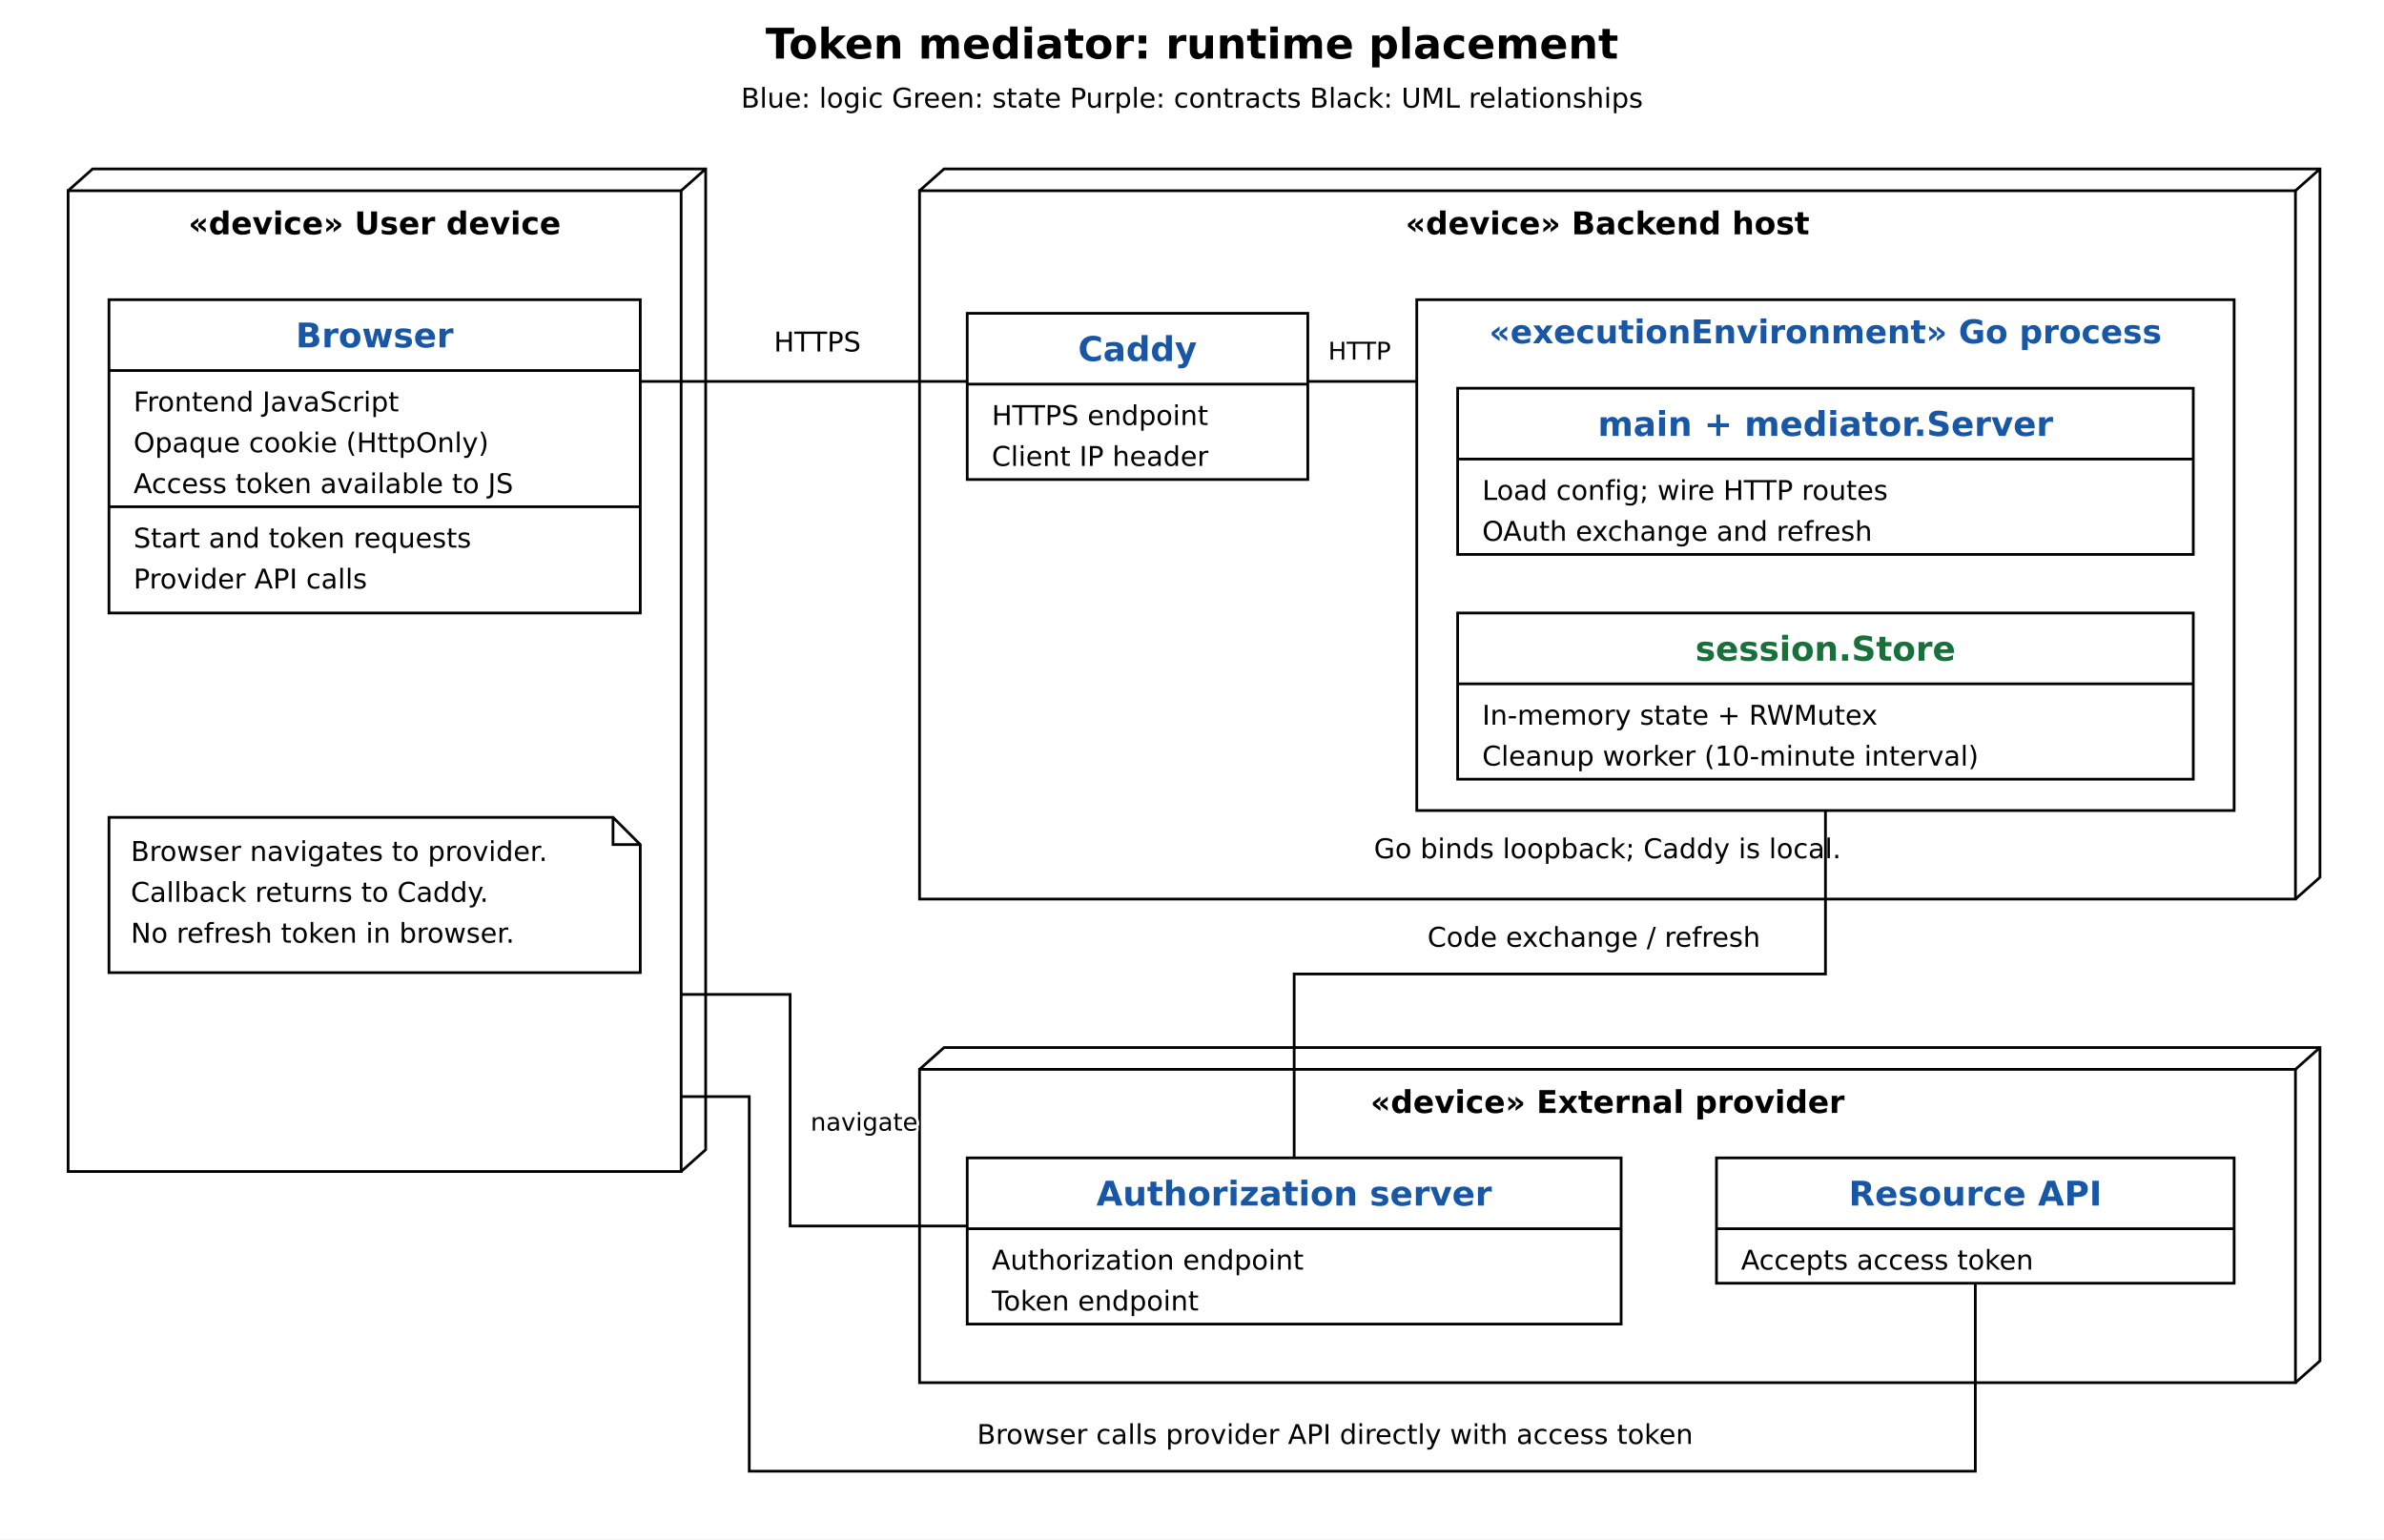
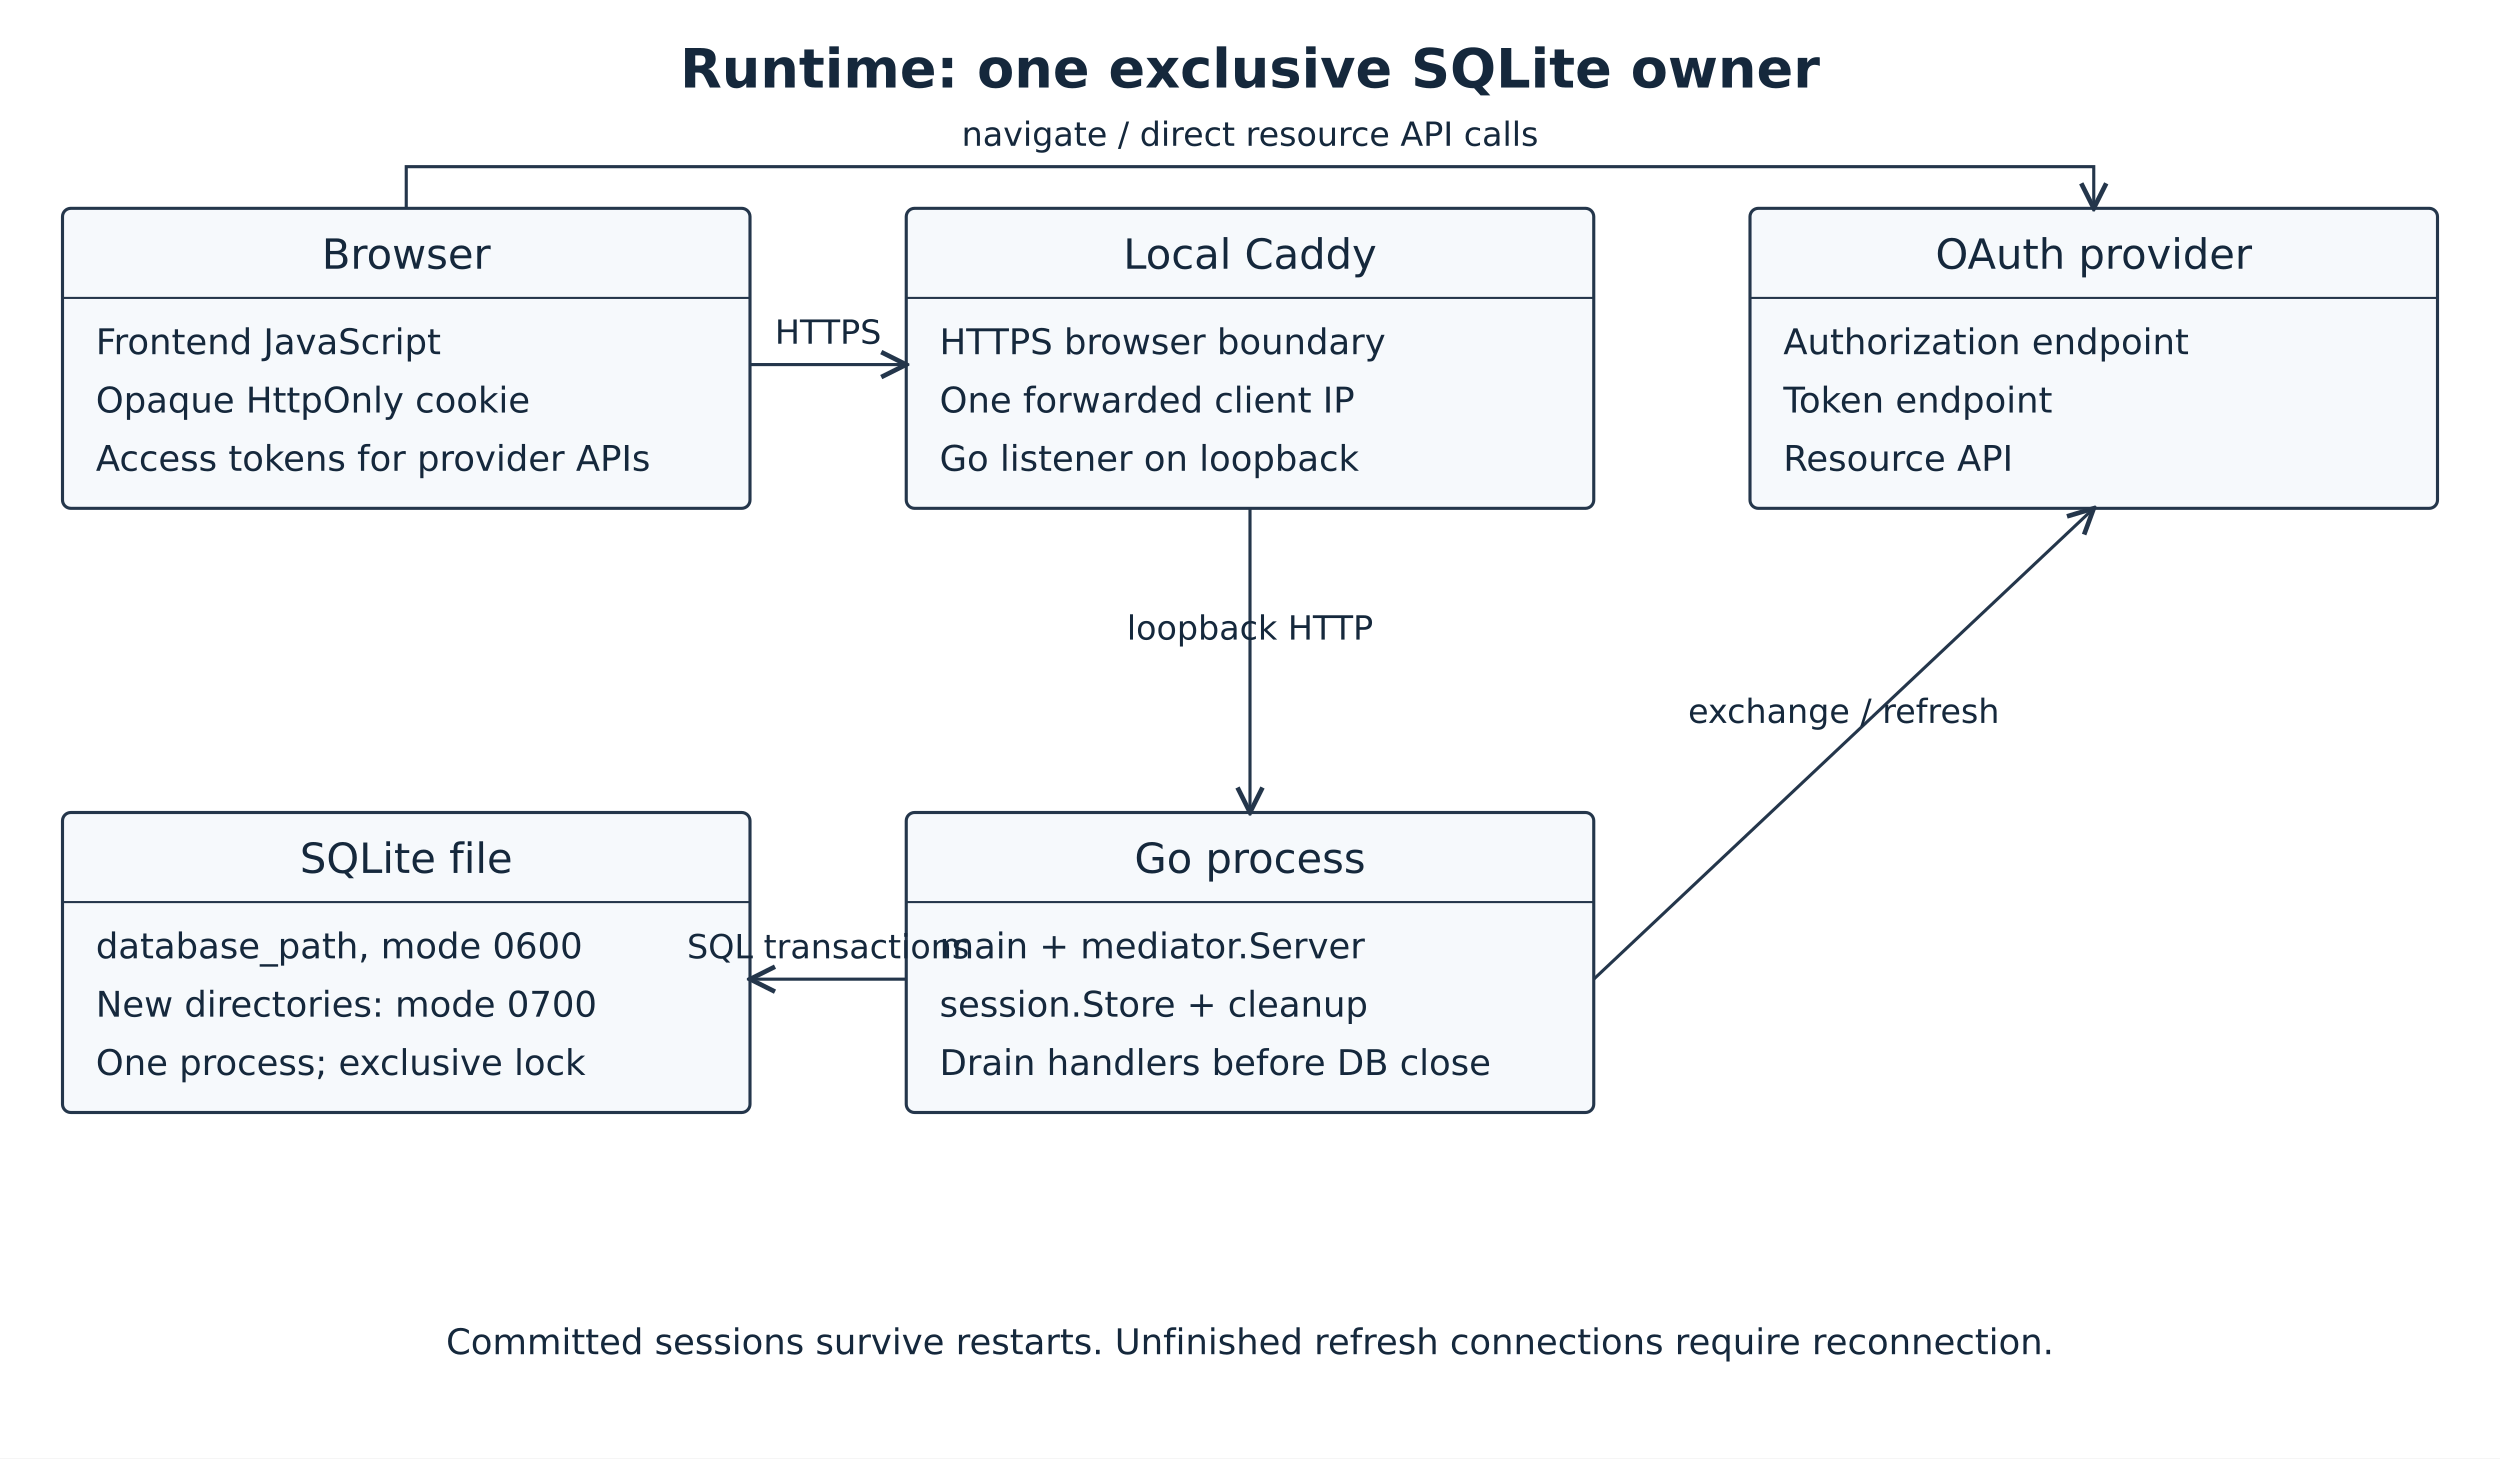
- <svg xmlns="http://www.w3.org/2000/svg" width="1750" height="1130" viewBox="0 0 1750 1130" role="img" aria-labelledby="title">
+ <svg xmlns="http://www.w3.org/2000/svg" width="1200" height="700" viewBox="0 0 1200 700" role="img" aria-labelledby="title desc">
  <defs>
-     <marker id="open" markerWidth="14" markerHeight="14" refX="12" refY="7" orient="auto">
-       <path d="M2 2 L12 7 L2 12" fill="none" stroke="black" stroke-width="1.5" />
-     </marker>
-     <marker id="filled" markerWidth="14" markerHeight="14" refX="12" refY="7" orient="auto">
-       <path d="M2 2 L12 7 L2 12 Z" fill="black" />
+     <marker id="arrow" markerWidth="10" markerHeight="10" refX="9" refY="5" orient="auto">
+       <path d="M1 1 L9 5 L1 9" fill="none" stroke="#24364b" stroke-width="1.5" />
    </marker>
  </defs>
-   <rect width="1750" height="1130" fill="white" />
-   <g font-family="DejaVu Sans, sans-serif" fill="black">
-     <text x="875.0" y="43" font-size="31" fill="black" text-anchor="middle" font-weight="bold" paint-order="stroke" stroke="white" stroke-width="4" stroke-linejoin="round">Token mediator: runtime placement</text>
-     <text x="875.0" y="79" font-size="20" fill="black" text-anchor="middle" paint-order="stroke" stroke="white" stroke-width="4" stroke-linejoin="round">Blue: logic    Green: state    Purple: contracts    Black: UML relationships</text>
-     <rect x="50" y="140" width="450" height="720" fill="white" stroke="black" stroke-width="2" />
-     <path d="M50 140 l18 -16 h450 v720 l-18 16 M500 140 l18 -16" fill="none" stroke="black" stroke-width="2" />
-     <text x="275.0" y="172" font-size="23" fill="black" text-anchor="middle" font-weight="bold" paint-order="stroke" stroke="white" stroke-width="4" stroke-linejoin="round">«device» User device</text>
-     <rect x="80" y="220" width="390" height="230" fill="white" stroke="black" stroke-width="2" />
-     <text x="275.0" y="255" font-size="25" fill="#1856a6" text-anchor="middle" font-weight="bold" paint-order="stroke" stroke="white" stroke-width="4" stroke-linejoin="round">Browser</text>
-     <path d="M80 272 H470" fill="none" stroke="black" stroke-width="2" />
-     <text x="98" y="302" font-size="20" fill="black" text-anchor="start" paint-order="stroke" stroke="white" stroke-width="4" stroke-linejoin="round">Frontend JavaScript</text>
-     <text x="98" y="332" font-size="20" fill="black" text-anchor="start" paint-order="stroke" stroke="white" stroke-width="4" stroke-linejoin="round">Opaque cookie (HttpOnly)</text>
-     <text x="98" y="362" font-size="20" fill="black" text-anchor="start" paint-order="stroke" stroke="white" stroke-width="4" stroke-linejoin="round">Access token available to JS</text>
-     <path d="M80 372 H470" fill="none" stroke="black" stroke-width="2" />
-     <text x="98" y="402" font-size="20" fill="black" text-anchor="start" paint-order="stroke" stroke="white" stroke-width="4" stroke-linejoin="round">Start and token requests</text>
-     <text x="98" y="432" font-size="20" fill="black" text-anchor="start" paint-order="stroke" stroke="white" stroke-width="4" stroke-linejoin="round">Provider API calls</text>
-     <path d="M80 600 H450 L470 620 V714 H80 Z M450 600 V620 H470" fill="white" stroke="black" stroke-width="2" />
-     <text x="96" y="632" font-size="20" fill="black" text-anchor="start" paint-order="stroke" stroke="white" stroke-width="4" stroke-linejoin="round">Browser navigates to provider.</text>
-     <text x="96" y="662" font-size="20" fill="black" text-anchor="start" paint-order="stroke" stroke="white" stroke-width="4" stroke-linejoin="round">Callback returns to Caddy.</text>
-     <text x="96" y="692" font-size="20" fill="black" text-anchor="start" paint-order="stroke" stroke="white" stroke-width="4" stroke-linejoin="round">No refresh token in browser.</text>
-     <rect x="675" y="140" width="1010" height="520" fill="white" stroke="black" stroke-width="2" />
-     <path d="M675 140 l18 -16 h1010 v520 l-18 16 M1685 140 l18 -16" fill="none" stroke="black" stroke-width="2" />
-     <text x="1180.0" y="172" font-size="23" fill="black" text-anchor="middle" font-weight="bold" paint-order="stroke" stroke="white" stroke-width="4" stroke-linejoin="round">«device» Backend host</text>
-     <rect x="710" y="230" width="250" height="122" fill="white" stroke="black" stroke-width="2" />
-     <text x="835.0" y="265" font-size="25" fill="#1856a6" text-anchor="middle" font-weight="bold" paint-order="stroke" stroke="white" stroke-width="4" stroke-linejoin="round">Caddy</text>
-     <path d="M710 282 H960" fill="none" stroke="black" stroke-width="2" />
-     <text x="728" y="312" font-size="20" fill="black" text-anchor="start" paint-order="stroke" stroke="white" stroke-width="4" stroke-linejoin="round">HTTPS endpoint</text>
-     <text x="728" y="342" font-size="20" fill="black" text-anchor="start" paint-order="stroke" stroke="white" stroke-width="4" stroke-linejoin="round">Client IP header</text>
-     <rect x="1040" y="220" width="600" height="375" fill="white" stroke="black" stroke-width="2" />
-     <text x="1340" y="252" font-size="24" fill="#1856a6" text-anchor="middle" font-weight="bold" paint-order="stroke" stroke="white" stroke-width="4" stroke-linejoin="round">«executionEnvironment» Go process</text>
-     <rect x="1070" y="285" width="540" height="122" fill="white" stroke="black" stroke-width="2" />
-     <text x="1340.0" y="320" font-size="25" fill="#1856a6" text-anchor="middle" font-weight="bold" paint-order="stroke" stroke="white" stroke-width="4" stroke-linejoin="round">main + mediator.Server</text>
-     <path d="M1070 337 H1610" fill="none" stroke="black" stroke-width="2" />
-     <text x="1088" y="367" font-size="20" fill="black" text-anchor="start" paint-order="stroke" stroke="white" stroke-width="4" stroke-linejoin="round">Load config; wire HTTP routes</text>
-     <text x="1088" y="397" font-size="20" fill="black" text-anchor="start" paint-order="stroke" stroke="white" stroke-width="4" stroke-linejoin="round">OAuth exchange and refresh</text>
-     <rect x="1070" y="450" width="540" height="122" fill="white" stroke="black" stroke-width="2" />
-     <text x="1340.0" y="485" font-size="25" fill="#18713a" text-anchor="middle" font-weight="bold" paint-order="stroke" stroke="white" stroke-width="4" stroke-linejoin="round">session.Store</text>
-     <path d="M1070 502 H1610" fill="none" stroke="black" stroke-width="2" />
-     <text x="1088" y="532" font-size="20" fill="black" text-anchor="start" paint-order="stroke" stroke="white" stroke-width="4" stroke-linejoin="round">In-memory state + RWMutex</text>
-     <text x="1088" y="562" font-size="20" fill="black" text-anchor="start" paint-order="stroke" stroke="white" stroke-width="4" stroke-linejoin="round">Cleanup worker (10-minute interval)</text>
-     <path d="M470 280 H710" fill="none" stroke="black" stroke-width="2" />
-     <text x="600" y="258" font-size="20" fill="black" text-anchor="middle" paint-order="stroke" stroke="white" stroke-width="4" stroke-linejoin="round">HTTPS</text>
-     <path d="M960 280 H1040" fill="none" stroke="black" stroke-width="2" />
-     <text x="998" y="264" font-size="18" fill="black" text-anchor="middle" paint-order="stroke" stroke="white" stroke-width="4" stroke-linejoin="round">HTTP</text>
-     <text x="1180" y="630" font-size="20" fill="black" text-anchor="middle" paint-order="stroke" stroke="white" stroke-width="4" stroke-linejoin="round">Go binds loopback; Caddy is local.</text>
-     <rect x="675" y="785" width="1010" height="230" fill="white" stroke="black" stroke-width="2" />
-     <path d="M675 785 l18 -16 h1010 v230 l-18 16 M1685 785 l18 -16" fill="none" stroke="black" stroke-width="2" />
-     <text x="1180.0" y="817" font-size="23" fill="black" text-anchor="middle" font-weight="bold" paint-order="stroke" stroke="white" stroke-width="4" stroke-linejoin="round">«device» External provider</text>
-     <rect x="710" y="850" width="480" height="122" fill="white" stroke="black" stroke-width="2" />
-     <text x="950.0" y="885" font-size="25" fill="#1856a6" text-anchor="middle" font-weight="bold" paint-order="stroke" stroke="white" stroke-width="4" stroke-linejoin="round">Authorization server</text>
-     <path d="M710 902 H1190" fill="none" stroke="black" stroke-width="2" />
-     <text x="728" y="932" font-size="20" fill="black" text-anchor="start" paint-order="stroke" stroke="white" stroke-width="4" stroke-linejoin="round">Authorization endpoint</text>
-     <text x="728" y="962" font-size="20" fill="black" text-anchor="start" paint-order="stroke" stroke="white" stroke-width="4" stroke-linejoin="round">Token endpoint</text>
-     <rect x="1260" y="850" width="380" height="92" fill="white" stroke="black" stroke-width="2" />
-     <text x="1450.0" y="885" font-size="25" fill="#1856a6" text-anchor="middle" font-weight="bold" paint-order="stroke" stroke="white" stroke-width="4" stroke-linejoin="round">Resource API</text>
-     <path d="M1260 902 H1640" fill="none" stroke="black" stroke-width="2" />
-     <text x="1278" y="932" font-size="20" fill="black" text-anchor="start" paint-order="stroke" stroke="white" stroke-width="4" stroke-linejoin="round">Accepts access token</text>
-     <path d="M500 730 H580 V900 H710" fill="none" stroke="black" stroke-width="2" />
-     <text x="595" y="830" font-size="18" fill="black" text-anchor="start" paint-order="stroke" stroke="white" stroke-width="4" stroke-linejoin="round">navigate</text>
-     <path d="M1340 595 V715 H950 V850" fill="none" stroke="black" stroke-width="2" />
-     <text x="1170" y="695" font-size="20" fill="black" text-anchor="middle" paint-order="stroke" stroke="white" stroke-width="4" stroke-linejoin="round">Code exchange / refresh</text>
-     <path d="M500 805 H550 V1080 H1450 V942" fill="none" stroke="black" stroke-width="2" />
-     <text x="980" y="1060" font-size="20" fill="black" text-anchor="middle" paint-order="stroke" stroke="white" stroke-width="4" stroke-linejoin="round">Browser calls provider API directly with access token</text>
+   <rect width="1200" height="700" fill="white" />
+   <g font-family="DejaVu Sans, sans-serif" fill="#15283c">
+     <text x="600" y="42" text-anchor="middle" font-size="26" font-weight="bold">Runtime: one exclusive SQLite owner</text>
+     <rect x="30" y="100" width="330" height="144" rx="4" fill="#f6f9fc" stroke="#24364b" stroke-width="1.5" />
+     <path d="M30 143 H360" stroke="#24364b" />
+     <text x="195.0" y="129" font-size="20" text-anchor="middle">Browser</text>
+     <text x="46" y="170" font-size="17" text-anchor="start">Frontend JavaScript</text>
+     <text x="46" y="198" font-size="17" text-anchor="start">Opaque HttpOnly cookie</text>
+     <text x="46" y="226" font-size="17" text-anchor="start">Access tokens for provider APIs</text>
+     <rect x="435" y="100" width="330" height="144" rx="4" fill="#f6f9fc" stroke="#24364b" stroke-width="1.5" />
+     <path d="M435 143 H765" stroke="#24364b" />
+     <text x="600.0" y="129" font-size="20" text-anchor="middle">Local Caddy</text>
+     <text x="451" y="170" font-size="17" text-anchor="start">HTTPS browser boundary</text>
+     <text x="451" y="198" font-size="17" text-anchor="start">One forwarded client IP</text>
+     <text x="451" y="226" font-size="17" text-anchor="start">Go listener on loopback</text>
+     <rect x="840" y="100" width="330" height="144" rx="4" fill="#f6f9fc" stroke="#24364b" stroke-width="1.5" />
+     <path d="M840 143 H1170" stroke="#24364b" />
+     <text x="1005.0" y="129" font-size="20" text-anchor="middle">OAuth provider</text>
+     <text x="856" y="170" font-size="17" text-anchor="start">Authorization endpoint</text>
+     <text x="856" y="198" font-size="17" text-anchor="start">Token endpoint</text>
+     <text x="856" y="226" font-size="17" text-anchor="start">Resource API</text>
+     <rect x="435" y="390" width="330" height="144" rx="4" fill="#f6f9fc" stroke="#24364b" stroke-width="1.5" />
+     <path d="M435 433 H765" stroke="#24364b" />
+     <text x="600.0" y="419" font-size="20" text-anchor="middle">Go process</text>
+     <text x="451" y="460" font-size="17" text-anchor="start">main + mediator.Server</text>
+     <text x="451" y="488" font-size="17" text-anchor="start">session.Store + cleanup</text>
+     <text x="451" y="516" font-size="17" text-anchor="start">Drain handlers before DB close</text>
+     <rect x="30" y="390" width="330" height="144" rx="4" fill="#f6f9fc" stroke="#24364b" stroke-width="1.5" />
+     <path d="M30 433 H360" stroke="#24364b" />
+     <text x="195.0" y="419" font-size="20" text-anchor="middle">SQLite file</text>
+     <text x="46" y="460" font-size="17" text-anchor="start">database_path, mode 0600</text>
+     <text x="46" y="488" font-size="17" text-anchor="start">New directories: mode 0700</text>
+     <text x="46" y="516" font-size="17" text-anchor="start">One process; exclusive lock</text>
+     <path d="M360 175 L435 175" fill="none" stroke="#24364b" stroke-width="1.5" marker-end="url(#arrow)" />
+     <text x="397.5" y="165.0" font-size="16" text-anchor="middle">HTTPS</text>
+     <path d="M600 244 L600 390" fill="none" stroke="#24364b" stroke-width="1.5" marker-end="url(#arrow)" />
+     <text x="600.0" y="307.0" font-size="16" text-anchor="middle">loopback HTTP</text>
+     <path d="M435 470 L360 470" fill="none" stroke="#24364b" stroke-width="1.5" marker-end="url(#arrow)" />
+     <text x="397.5" y="460.0" font-size="16" text-anchor="middle">SQL transactions</text>
+     <path d="M765 470 L1005 244" fill="none" stroke="#24364b" stroke-width="1.5" marker-end="url(#arrow)" />
+     <text x="885.0" y="347.0" font-size="16" text-anchor="middle">exchange / refresh</text>
+     <path d="M195 100 V80 H1005 V100" fill="none" stroke="#24364b" stroke-width="1.5" marker-end="url(#arrow)" />
+     <text x="600" y="70" font-size="16" text-anchor="middle">navigate / direct resource API calls</text>
+     <text x="600" y="650" font-size="17" text-anchor="middle">Committed sessions survive restarts. Unfinished refresh connections require reconnection.</text>
  </g>
</svg>
